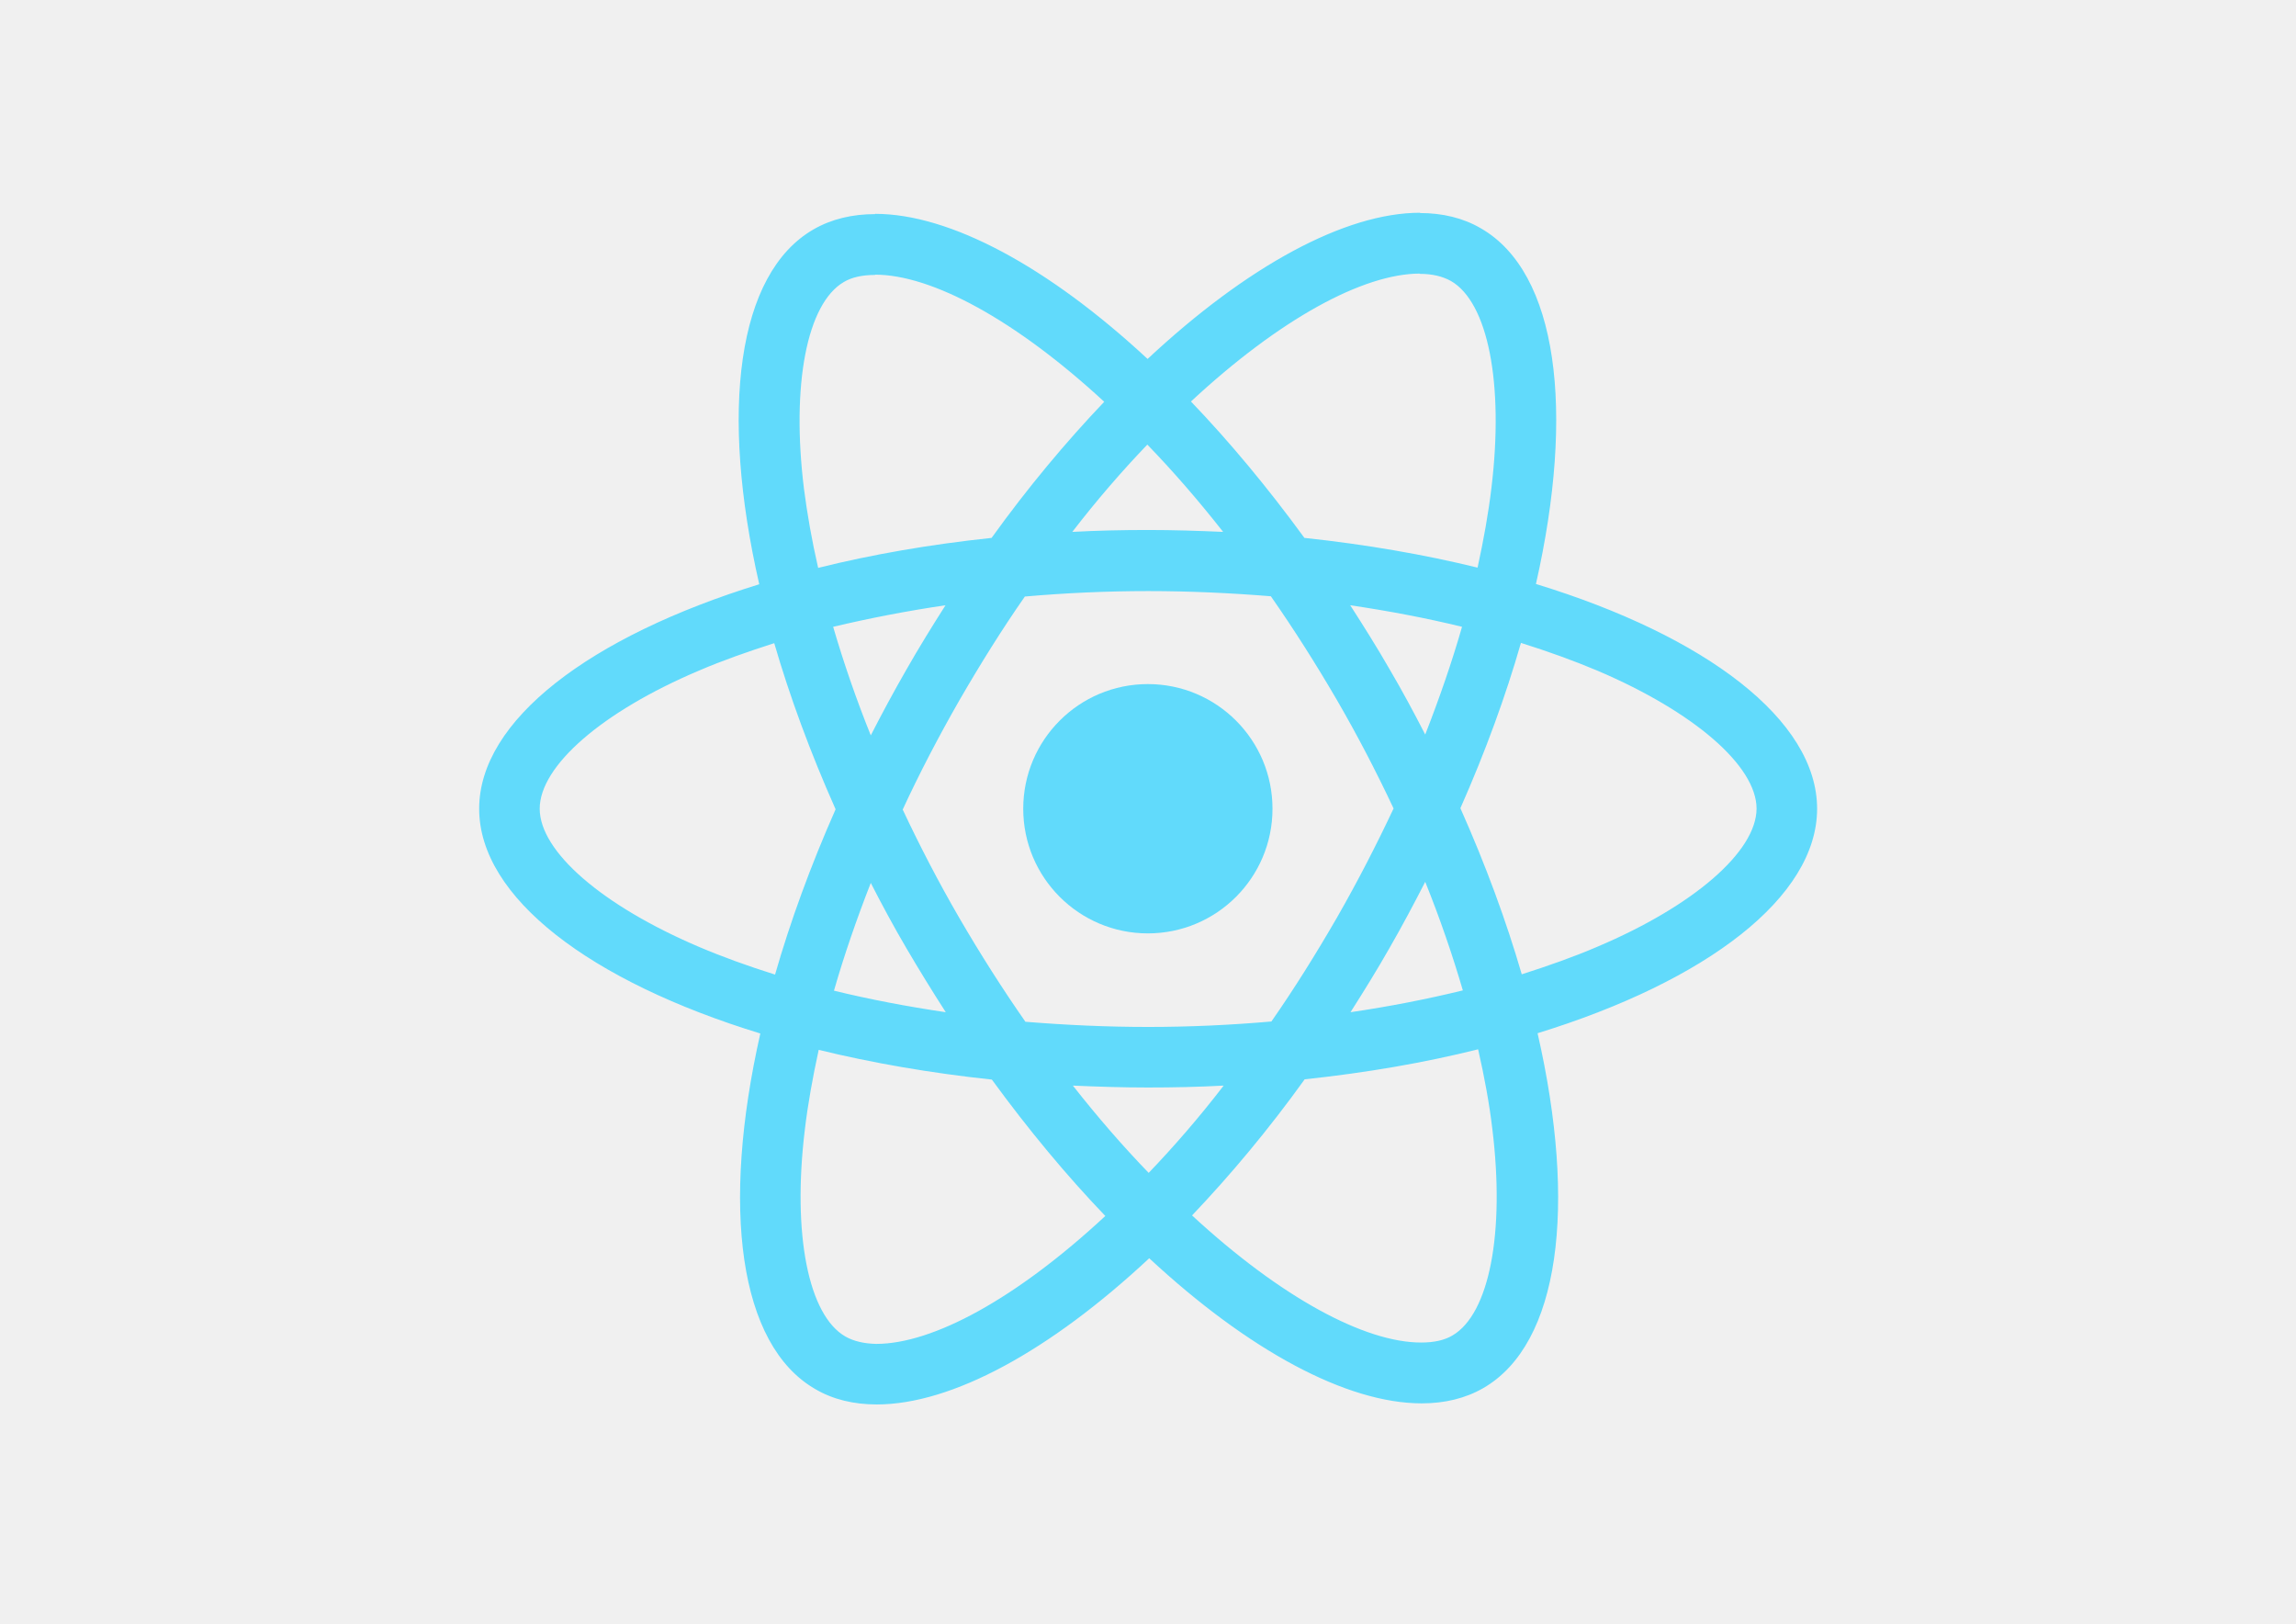
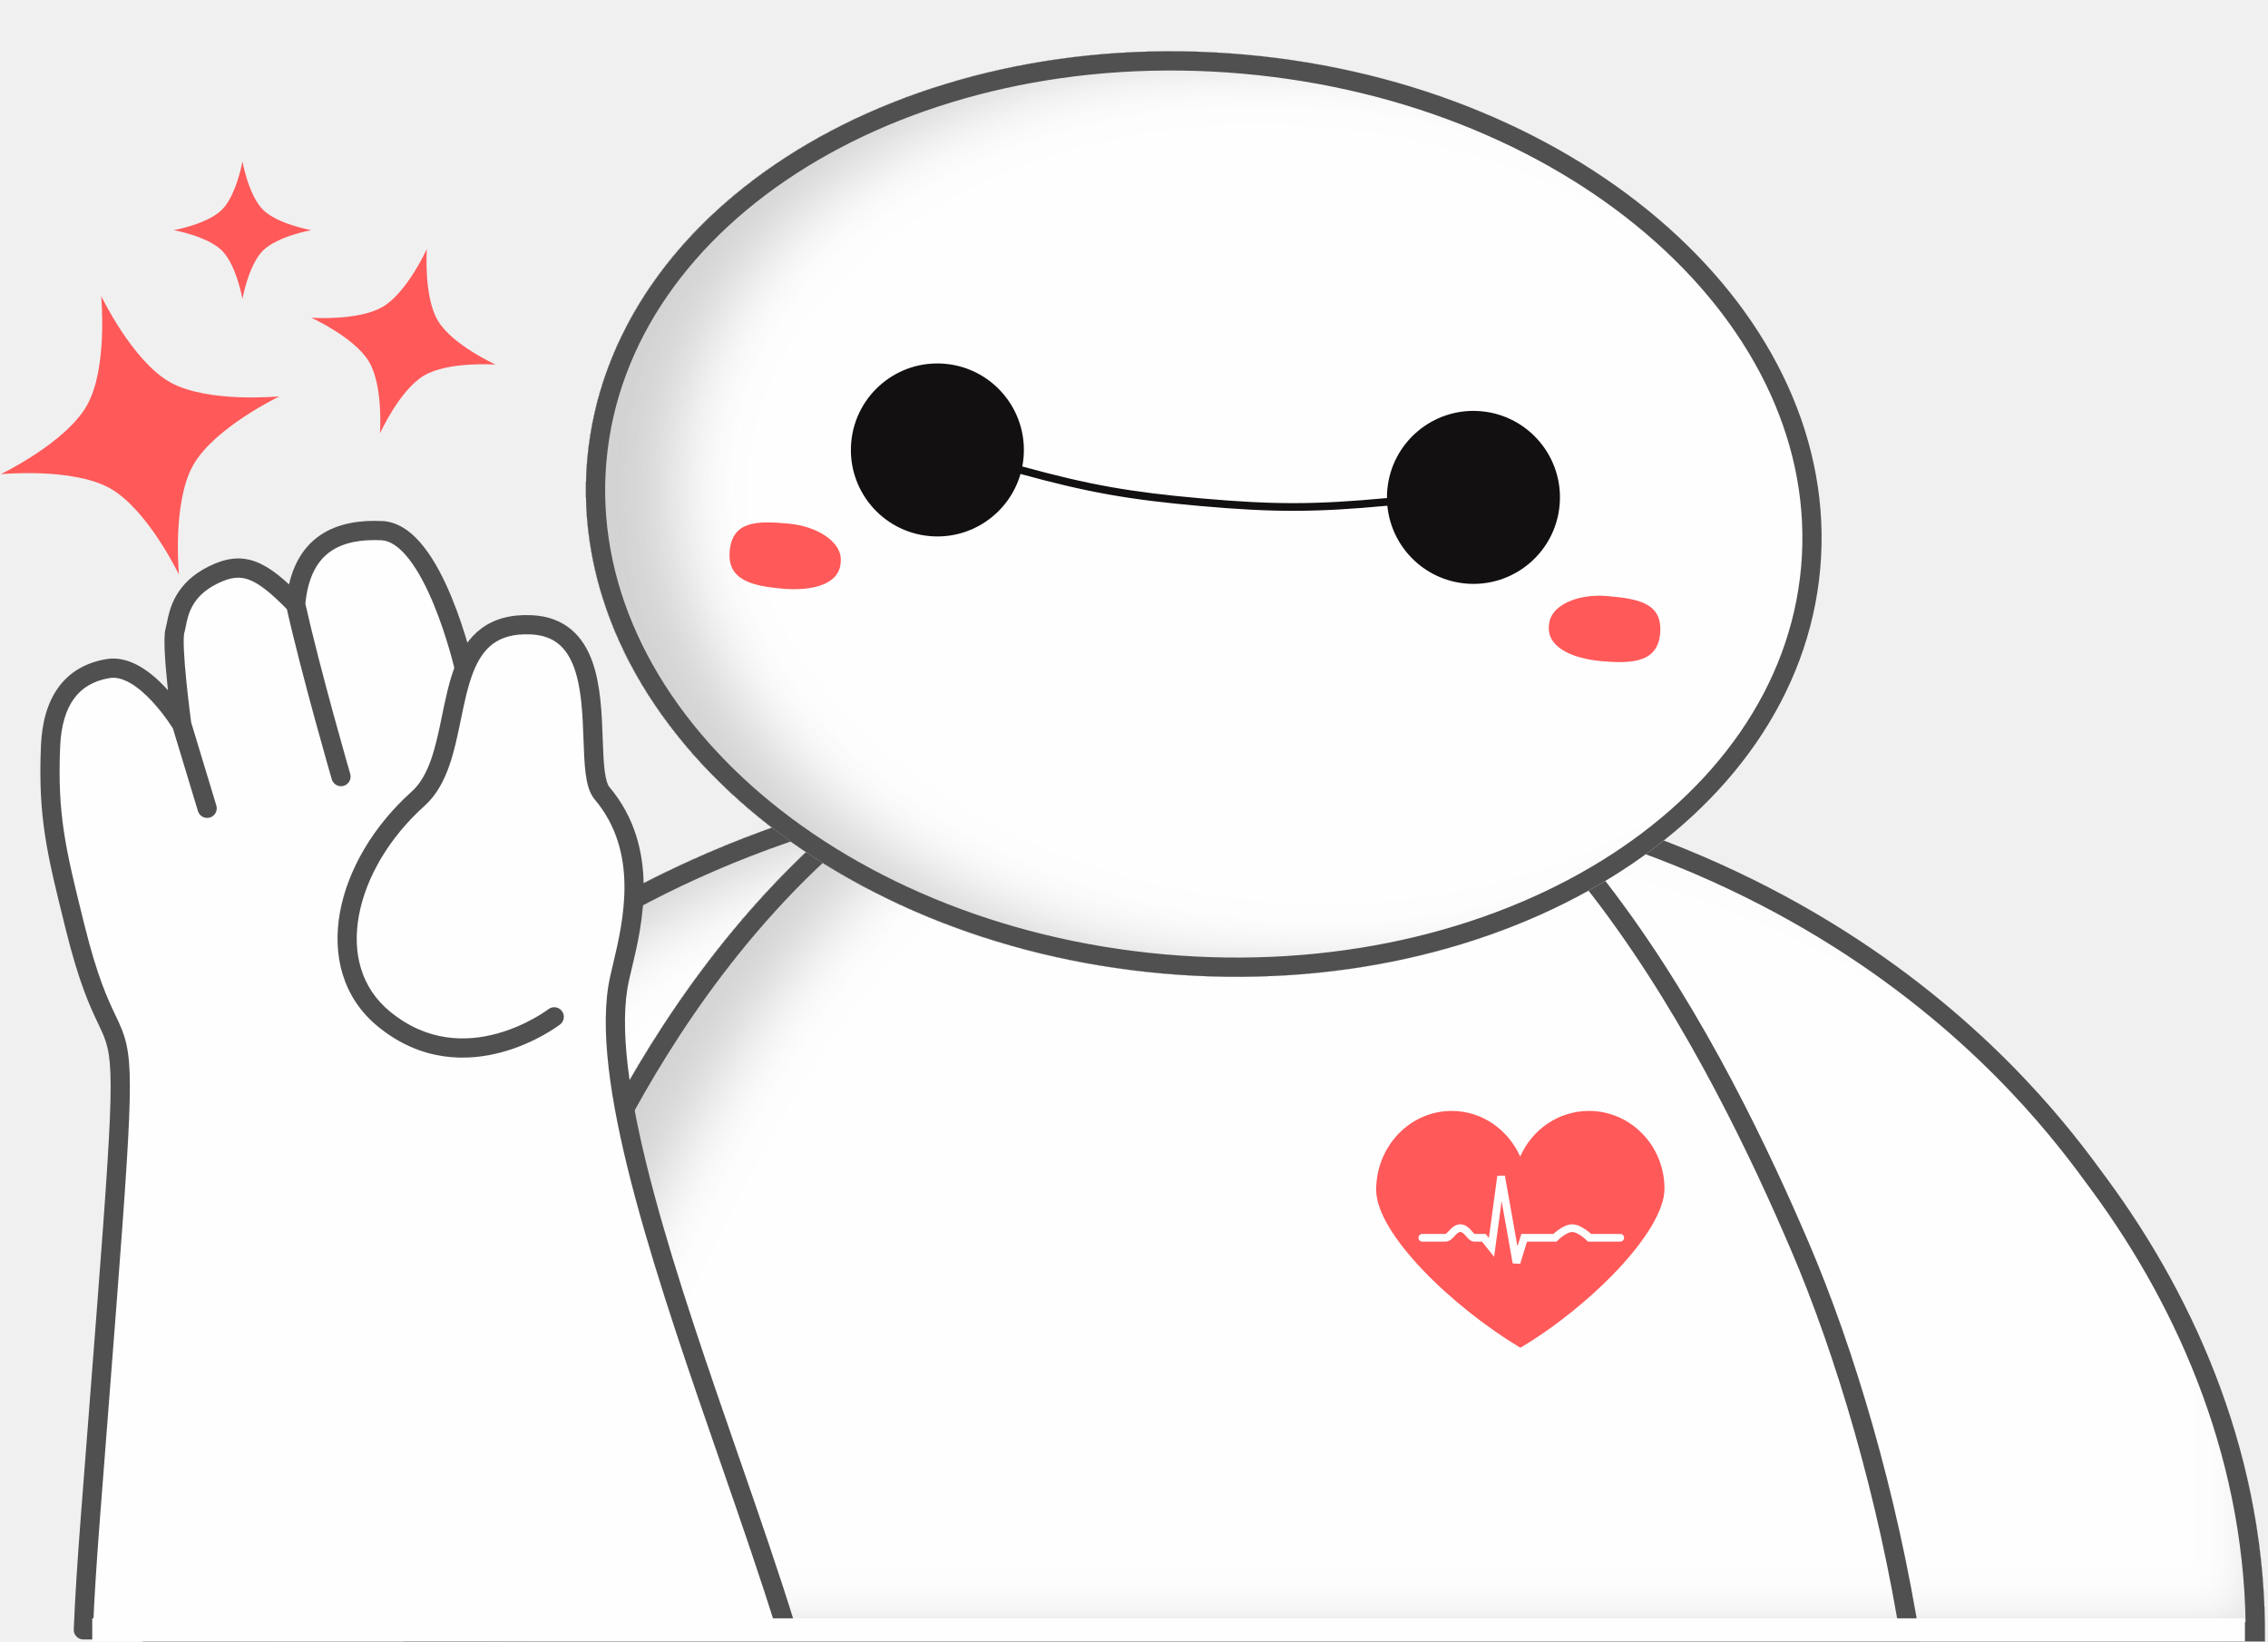
- <svg xmlns="http://www.w3.org/2000/svg" viewBox="0 0 841.9 595.3">
-   <g fill="#61DAFB">
-     <path d="M666.3 296.5c0-32.5-40.7-63.3-103.1-82.4 14.4-63.6 8-114.2-20.2-130.4-6.5-3.8-14.1-5.6-22.4-5.6v22.3c4.6 0 8.3.9 11.4 2.6 13.6 7.8 19.5 37.5 14.9 75.7-1.1 9.4-2.9 19.3-5.1 29.4-19.6-4.8-41-8.5-63.5-10.9-13.5-18.5-27.5-35.3-41.6-50 32.6-30.3 63.2-46.9 84-46.9V78c-27.5 0-63.5 19.6-99.9 53.6-36.4-33.8-72.4-53.2-99.9-53.2v22.3c20.7 0 51.4 16.5 84 46.6-14 14.7-28 31.4-41.3 49.9-22.6 2.4-44 6.1-63.6 11-2.3-10-4-19.7-5.2-29-4.7-38.2 1.1-67.9 14.6-75.8 3-1.8 6.9-2.6 11.5-2.6V78.5c-8.4 0-16 1.8-22.6 5.6-28.1 16.2-34.4 66.7-19.9 130.1-62.2 19.2-102.7 49.9-102.7 82.3 0 32.5 40.7 63.3 103.1 82.4-14.4 63.6-8 114.2 20.2 130.4 6.5 3.8 14.1 5.6 22.5 5.6 27.5 0 63.5-19.6 99.9-53.6 36.4 33.8 72.4 53.2 99.9 53.2 8.4 0 16-1.8 22.6-5.6 28.1-16.2 34.4-66.7 19.9-130.1 62-19.1 102.5-49.9 102.5-82.3zm-130.2-66.7c-3.7 12.9-8.3 26.2-13.5 39.5-4.1-8-8.4-16-13.1-24-4.6-8-9.5-15.8-14.4-23.4 14.2 2.1 27.9 4.7 41 7.9zm-45.8 106.5c-7.8 13.5-15.8 26.3-24.1 38.2-14.9 1.3-30 2-45.2 2-15.1 0-30.2-.7-45-1.9-8.3-11.9-16.4-24.6-24.2-38-7.6-13.1-14.5-26.4-20.8-39.8 6.2-13.4 13.2-26.8 20.7-39.9 7.8-13.5 15.8-26.3 24.1-38.2 14.9-1.3 30-2 45.2-2 15.1 0 30.2.7 45 1.9 8.3 11.9 16.4 24.6 24.2 38 7.6 13.1 14.5 26.4 20.8 39.8-6.3 13.4-13.2 26.8-20.7 39.9zm32.3-13c5.4 13.4 10 26.8 13.8 39.8-13.1 3.2-26.9 5.9-41.2 8 4.9-7.7 9.8-15.6 14.4-23.7 4.6-8 8.9-16.1 13-24.1zM421.2 430c-9.3-9.6-18.6-20.3-27.8-32 9 .4 18.2.7 27.5.7 9.4 0 18.7-.2 27.8-.7-9 11.7-18.3 22.4-27.5 32zm-74.4-58.9c-14.2-2.1-27.9-4.7-41-7.9 3.7-12.9 8.3-26.2 13.5-39.5 4.1 8 8.4 16 13.1 24 4.7 8 9.5 15.8 14.4 23.4zM420.7 163c9.3 9.6 18.6 20.3 27.8 32-9-.4-18.2-.7-27.5-.7-9.4 0-18.7.2-27.8.7 9-11.7 18.3-22.4 27.5-32zm-74 58.9c-4.9 7.7-9.8 15.6-14.4 23.7-4.6 8-8.9 16-13 24-5.4-13.4-10-26.8-13.8-39.8 13.1-3.1 26.9-5.8 41.2-7.9zm-90.5 125.2c-35.4-15.1-58.3-34.9-58.3-50.6 0-15.7 22.9-35.6 58.3-50.6 8.6-3.7 18-7 27.7-10.1 5.7 19.6 13.2 40 22.5 60.9-9.2 20.8-16.6 41.1-22.2 60.6-9.9-3.1-19.3-6.5-28-10.2zM310 490c-13.6-7.8-19.5-37.5-14.9-75.7 1.1-9.4 2.9-19.3 5.1-29.4 19.6 4.8 41 8.5 63.5 10.9 13.5 18.5 27.5 35.3 41.6 50-32.6 30.3-63.2 46.9-84 46.9-4.5-.1-8.3-1-11.3-2.7zm237.2-76.2c4.7 38.2-1.1 67.9-14.6 75.8-3 1.8-6.9 2.6-11.5 2.6-20.7 0-51.4-16.5-84-46.6 14-14.7 28-31.4 41.3-49.9 22.6-2.4 44-6.1 63.6-11 2.3 10.1 4.1 19.8 5.2 29.1zm38.5-66.7c-8.6 3.7-18 7-27.7 10.1-5.7-19.6-13.2-40-22.5-60.9 9.2-20.8 16.6-41.1 22.2-60.6 9.9 3.1 19.3 6.5 28.1 10.2 35.4 15.1 58.3 34.9 58.3 50.6-.1 15.7-23 35.6-58.4 50.6zM320.8 78.4z" />
-     <circle cx="420.9" cy="296.5" r="45.7" />
-     <path d="M520.5 78.1z" />
+ <svg xmlns="http://www.w3.org/2000/svg" width="590" height="427" viewBox="0 0 590 427" fill="none">
+   <mask id="path-1-inside-1_80_43" fill="white">
+     <path fill-rule="evenodd" clip-rule="evenodd" d="M37.209 427H589.187C589.728 379.917 571.507 338.443 548.237 306.81C547.989 306.474 547.725 306.113 547.444 305.729C532.386 285.177 468.654 198.187 313.699 198V197C158.447 197 94.1 284.998 78.974 305.684C78.685 306.079 78.415 306.449 78.161 306.794C54.923 338.439 36.719 379.915 37.209 427Z" />
+   </mask>
+   <g filter="url(#filter0_i_80_43)">
+     <path fill-rule="evenodd" clip-rule="evenodd" d="M37.209 427H589.187C589.728 379.917 571.507 338.443 548.237 306.81C547.989 306.474 547.725 306.113 547.444 305.729C532.386 285.177 468.654 198.187 313.699 198V197C158.447 197 94.1 284.998 78.974 305.684C78.685 306.079 78.415 306.449 78.161 306.794C54.923 338.439 36.719 379.915 37.209 427Z" fill="#FEFEFE" />
  </g>
+   <path d="M37.209 427L32.209 427.052L32.261 432H37.209V427ZM589.187 427V432H594.13L594.187 427.057L589.187 427ZM548.237 306.81L552.264 303.847L552.264 303.847L548.237 306.81ZM547.444 305.729L543.411 308.684L543.411 308.684L547.444 305.729ZM313.699 198H308.699V202.994L313.693 203L313.699 198ZM313.699 197H318.699V192L313.699 192L313.699 197ZM78.974 305.684L83.01 308.635L83.01 308.635L78.974 305.684ZM78.162 306.794L74.132 303.834L74.132 303.834L78.162 306.794ZM37.209 432H589.187V422H37.209V432ZM544.209 309.773C567.011 340.769 584.713 381.207 584.188 426.943L594.187 427.057C594.744 378.628 576.004 336.118 552.264 303.847L544.209 309.773ZM543.411 308.684C543.691 309.067 543.958 309.432 544.209 309.773L552.264 303.847C552.02 303.516 551.759 303.159 551.477 302.774L543.411 308.684ZM313.693 203C466.327 203.184 528.757 288.684 543.411 308.684L551.477 302.774C536.015 281.67 470.981 193.19 313.705 193L313.693 203ZM308.699 197V198H318.699V197H308.699ZM83.01 308.635C97.743 288.487 160.785 202 313.699 202L313.699 192C156.108 192 90.458 281.508 74.938 302.733L83.01 308.635ZM82.192 309.753C82.448 309.404 82.722 309.029 83.01 308.635L74.938 302.733C74.649 303.128 74.381 303.494 74.132 303.834L82.192 309.753ZM42.209 426.948C41.733 381.205 59.421 340.761 82.192 309.753L74.132 303.834C50.425 336.116 31.706 378.625 32.209 427.052L42.209 426.948Z" fill="#505050" mask="url(#path-1-inside-1_80_43)" />
+   <mask id="path-3-inside-2_80_43" fill="white">
+     <path fill-rule="evenodd" clip-rule="evenodd" d="M499.579 427C493.512 388.463 482.44 351.051 470.418 323C450.918 277.5 402.918 178 330.418 172C216.673 172 164.7 277.525 151.938 303.437C151.349 304.634 150.843 305.661 150.418 306.5C134.651 337.667 114.582 377.44 105 427H499.579Z" />
+   </mask>
+   <g filter="url(#filter1_i_80_43)">
+     <path fill-rule="evenodd" clip-rule="evenodd" d="M499.579 427C493.512 388.463 482.44 351.051 470.418 323C450.918 277.5 402.918 178 330.418 172C216.673 172 164.7 277.525 151.938 303.437C151.349 304.634 150.843 305.661 150.418 306.5C134.651 337.667 114.582 377.44 105 427H499.579Z" fill="#FEFEFE" />
+   </g>
+   <path d="M499.579 427V432H505.428L504.518 426.222L499.579 427ZM330.418 172L330.831 167.017L330.625 167H330.418V172ZM151.938 303.437L147.453 301.228L147.453 301.228L151.938 303.437ZM150.418 306.5L145.957 304.243L145.957 304.243L150.418 306.5ZM105 427L100.091 426.051L98.941 432H105V427ZM465.823 324.97C477.672 352.618 488.634 389.628 494.64 427.778L504.518 426.222C498.39 387.298 487.208 349.483 475.014 321.03L465.823 324.97ZM330.006 176.983C364.062 179.801 393.041 204.704 416.294 235.689C439.428 266.513 456.115 302.319 465.823 324.97L475.014 321.03C465.222 298.181 448.159 261.487 424.292 229.686C400.546 198.046 369.275 170.199 330.831 167.017L330.006 176.983ZM156.424 305.646C162.773 292.755 178.672 260.507 206.894 231.487C235.055 202.531 275.268 177 330.418 177V167C271.824 167 229.178 194.231 199.725 224.516C170.334 254.737 153.866 288.207 147.453 301.228L156.424 305.646ZM154.88 308.757C155.319 307.889 155.838 306.835 156.424 305.646L147.453 301.228C146.859 302.433 146.367 303.433 145.957 304.243L154.88 308.757ZM109.909 427.949C119.344 379.148 139.108 339.934 154.88 308.757L145.957 304.243C130.195 335.401 109.82 375.732 100.091 426.051L109.909 427.949ZM105 432H499.579V422H105V432Z" fill="#505050" mask="url(#path-3-inside-2_80_43)" />
+   <path fill-rule="evenodd" clip-rule="evenodd" d="M120.792 173.924C120.792 173.924 112.812 138.639 99.31 138.042C88.693 137.572 78.338 140.885 76.906 157.221C67.823 147.859 63.143 145.818 55.548 149.524C47.686 153.359 46.527 159.191 45.872 162.485C45.753 163.081 45.651 163.594 45.529 163.997C44.449 167.56 47.285 188.477 47.285 188.477C47.285 188.477 37.635 172.343 28.123 173.924C18.611 175.505 13.65 182.443 13.149 194.113C12.369 212.281 14.687 221.632 19.241 240.01L19.529 241.17C22.98 255.101 25.766 260.957 27.758 265.145L27.758 265.145C28.379 266.45 28.923 267.594 29.386 268.769C32.648 277.052 31.881 286.921 25.715 366.341C25.063 374.745 24.35 383.928 23.575 393.971C22.69 405.441 22.03 415.385 21.683 424H204.625C200.515 410.591 195.281 395.498 189.856 379.856C173.973 334.055 156.457 283.547 160.733 256.833C160.972 255.344 161.415 253.478 161.927 251.319C164.581 240.141 169.093 221.141 156.608 206.344C154.714 204.1 154.519 198.659 154.293 192.345C153.836 179.559 153.25 163.192 138.167 162.536C128.143 162.099 123.508 167.028 120.792 173.924Z" fill="#FEFEFE" />
+   <path d="M99.31 138.042L99.199 140.539L99.199 140.539L99.31 138.042ZM120.792 173.924L118.354 174.475C118.596 175.545 119.507 176.333 120.601 176.416C121.695 176.5 122.716 175.861 123.118 174.84L120.792 173.924ZM76.906 157.221L75.112 158.962C75.793 159.664 76.821 159.904 77.743 159.577C78.665 159.249 79.311 158.414 79.397 157.439L76.906 157.221ZM55.548 149.524L54.452 147.277L54.452 147.277L55.548 149.524ZM45.872 162.485L43.42 161.998L43.42 161.998L45.872 162.485ZM45.529 163.997L43.137 163.272L43.137 163.272L45.529 163.997ZM47.285 188.477L45.139 189.76C45.749 190.779 46.991 191.229 48.111 190.836C49.232 190.444 49.922 189.317 49.762 188.141L47.285 188.477ZM28.123 173.924L27.713 171.457L27.713 171.457L28.123 173.924ZM13.149 194.113L10.651 194.006L10.651 194.006L13.149 194.113ZM19.241 240.01L21.668 239.408L21.668 239.408L19.241 240.01ZM19.529 241.17L21.955 240.569L21.955 240.569L19.529 241.17ZM27.758 265.145L30.03 264.103C30.026 264.092 30.02 264.081 30.015 264.071L27.758 265.145ZM27.758 265.145L25.485 266.186C25.49 266.197 25.495 266.208 25.5 266.219L27.758 265.145ZM29.386 268.769L27.06 269.685L27.06 269.685L29.386 268.769ZM25.715 366.341L28.208 366.535L28.208 366.535L25.715 366.341ZM23.575 393.971L26.067 394.163L26.067 394.163L23.575 393.971ZM21.683 424L19.185 423.899C19.157 424.579 19.408 425.241 19.88 425.732C20.351 426.223 21.002 426.5 21.683 426.5V424ZM204.625 424V426.5C205.418 426.5 206.164 426.124 206.635 425.486C207.107 424.849 207.248 424.025 207.015 423.267L204.625 424ZM189.856 379.856L192.218 379.037L192.218 379.037L189.856 379.856ZM160.733 256.833L163.202 257.228L163.202 257.228L160.733 256.833ZM161.927 251.319L159.495 250.742L159.495 250.742L161.927 251.319ZM156.608 206.344L158.519 204.732L158.519 204.732L156.608 206.344ZM154.293 192.345L156.792 192.256L156.792 192.256L154.293 192.345ZM138.167 162.536L138.058 165.033L138.058 165.033L138.167 162.536ZM79.346 156.674C79.043 155.327 77.706 154.48 76.359 154.782C75.012 155.084 74.165 156.421 74.467 157.768L79.346 156.674ZM86.31 202.727C86.695 204.053 88.083 204.815 89.409 204.43C90.734 204.044 91.497 202.657 91.112 201.331L86.31 202.727ZM49.678 187.752C49.277 186.431 47.882 185.684 46.56 186.084C45.239 186.484 44.492 187.88 44.892 189.201L49.678 187.752ZM51.495 211.006C51.895 212.327 53.29 213.074 54.612 212.674C55.933 212.274 56.68 210.878 56.28 209.557L51.495 211.006ZM123.118 174.84C123.624 173.555 122.993 172.104 121.708 171.598C120.424 171.092 118.972 171.723 118.466 173.007L123.118 174.84ZM117.439 186.695L114.99 186.191L114.99 186.191L117.439 186.695ZM108.765 207.786L110.433 209.648L110.433 209.648L108.765 207.786ZM99.865 265.085L101.451 263.153L101.451 263.153L99.865 265.085ZM145.706 266.507C146.8 265.665 147.004 264.095 146.161 263.001C145.319 261.907 143.749 261.703 142.655 262.545L145.706 266.507ZM99.199 140.539C101.466 140.64 103.893 142.236 106.392 145.438C108.838 148.573 110.999 152.803 112.804 157.163C114.599 161.497 115.989 165.832 116.933 169.095C117.403 170.724 117.761 172.077 117.999 173.02C118.119 173.491 118.208 173.86 118.268 174.108C118.297 174.232 118.319 174.326 118.334 174.388C118.341 174.419 118.346 174.442 118.349 174.457C118.351 174.464 118.352 174.469 118.353 174.472C118.353 174.474 118.354 174.475 118.354 174.475C118.354 174.475 118.354 174.475 118.354 174.476C118.354 174.475 118.354 174.475 120.792 173.924C123.23 173.372 123.23 173.372 123.23 173.371C123.23 173.371 123.23 173.37 123.23 173.369C123.229 173.367 123.229 173.365 123.228 173.362C123.227 173.357 123.225 173.349 123.223 173.34C123.219 173.32 123.212 173.293 123.204 173.257C123.187 173.185 123.163 173.081 123.131 172.947C123.067 172.678 122.972 172.287 122.846 171.793C122.596 170.804 122.224 169.396 121.736 167.707C120.761 164.335 119.313 159.812 117.424 155.25C115.546 150.715 113.181 146.012 110.334 142.362C107.539 138.78 103.905 135.742 99.42 135.544L99.199 140.539ZM79.397 157.439C80.065 149.81 82.751 145.675 86.079 143.39C89.521 141.027 94.118 140.315 99.199 140.539L99.42 135.544C93.885 135.299 87.996 136.009 83.248 139.268C78.386 142.607 75.179 148.296 74.416 157.003L79.397 157.439ZM56.644 151.77C60.045 150.111 62.379 149.911 64.793 150.814C67.472 151.816 70.573 154.284 75.112 158.962L78.7 155.48C74.156 150.797 70.376 147.563 66.545 146.131C62.45 144.599 58.646 145.23 54.452 147.277L56.644 151.77ZM48.324 162.973C48.65 161.332 49.044 159.415 50.173 157.456C51.275 155.545 53.154 153.473 56.644 151.77L54.452 147.277C50.08 149.409 47.449 152.171 45.842 154.959C44.262 157.699 43.748 160.345 43.42 161.998L48.324 162.973ZM47.922 164.722C48.087 164.176 48.214 163.525 48.324 162.973L43.42 161.998C43.293 162.637 43.215 163.013 43.137 163.272L47.922 164.722ZM47.285 188.477C49.762 188.141 49.762 188.141 49.762 188.141C49.762 188.141 49.762 188.141 49.762 188.14C49.762 188.14 49.762 188.139 49.762 188.138C49.761 188.135 49.761 188.132 49.76 188.127C49.759 188.118 49.757 188.103 49.755 188.084C49.749 188.045 49.742 187.987 49.731 187.911C49.711 187.759 49.681 187.535 49.644 187.248C49.569 186.674 49.464 185.849 49.34 184.847C49.092 182.841 48.774 180.135 48.489 177.322C48.204 174.502 47.956 171.605 47.845 169.21C47.79 168.01 47.77 166.969 47.794 166.143C47.805 165.73 47.827 165.395 47.856 165.134C47.87 165.005 47.885 164.905 47.898 164.83C47.913 164.753 47.922 164.721 47.922 164.722L43.137 163.272C42.897 164.063 42.822 165.072 42.795 166.001C42.767 167.001 42.792 168.179 42.85 169.441C42.968 171.969 43.226 174.97 43.515 177.825C43.804 180.686 44.127 183.431 44.377 185.459C44.503 186.474 44.61 187.31 44.686 187.894C44.724 188.186 44.754 188.415 44.775 188.571C44.785 188.649 44.794 188.709 44.799 188.75C44.802 188.77 44.804 188.785 44.805 188.796C44.806 188.801 44.806 188.805 44.807 188.808C44.807 188.809 44.807 188.811 44.807 188.811C44.807 188.812 44.807 188.812 44.807 188.812C44.807 188.812 44.807 188.813 47.285 188.477ZM28.532 176.39C30.139 176.123 31.93 176.574 33.883 177.697C35.831 178.818 37.737 180.496 39.448 182.319C41.147 184.128 42.578 185.998 43.588 187.425C44.091 188.136 44.485 188.729 44.751 189.141C44.883 189.347 44.983 189.507 45.049 189.613C45.082 189.666 45.106 189.705 45.121 189.73C45.129 189.743 45.134 189.751 45.137 189.756C45.139 189.759 45.14 189.76 45.14 189.761C45.14 189.761 45.14 189.761 45.14 189.761C45.14 189.761 45.14 189.761 45.14 189.761C45.14 189.76 45.139 189.76 47.285 188.477C49.43 187.193 49.43 187.193 49.43 187.192C49.429 187.192 49.429 187.191 49.429 187.191C49.428 187.19 49.427 187.188 49.426 187.186C49.424 187.183 49.422 187.179 49.418 187.174C49.412 187.163 49.403 187.149 49.392 187.131C49.37 187.095 49.339 187.044 49.299 186.979C49.219 186.849 49.102 186.664 48.953 186.432C48.653 185.968 48.219 185.313 47.669 184.536C46.572 182.987 44.996 180.923 43.093 178.896C41.203 176.882 38.913 174.823 36.376 173.364C33.844 171.907 30.862 170.934 27.713 171.457L28.532 176.39ZM15.647 194.221C15.884 188.688 17.17 184.576 19.271 181.716C21.329 178.915 24.335 177.088 28.532 176.39L27.713 171.457C22.398 172.341 18.168 174.773 15.242 178.755C12.36 182.677 10.915 187.869 10.651 194.006L15.647 194.221ZM21.668 239.408C17.122 221.066 14.883 212.008 15.647 194.221L10.651 194.006C9.855 212.553 12.251 222.198 16.815 240.611L21.668 239.408ZM21.955 240.569L21.668 239.408L16.815 240.611L17.102 241.772L21.955 240.569ZM30.015 264.071C28.08 260.002 25.358 254.305 21.955 240.569L17.102 241.771C20.601 255.897 23.452 261.912 25.5 266.219L30.015 264.071ZM30.03 264.103L30.03 264.103L25.485 266.186L25.485 266.186L30.03 264.103ZM31.712 267.853C31.212 266.583 30.629 265.36 30.015 264.071L25.5 266.219C26.129 267.54 26.634 268.604 27.06 269.685L31.712 267.853ZM28.208 366.535C31.289 326.854 33.027 304.47 33.584 290.982C34.14 277.527 33.551 272.524 31.712 267.853L27.06 269.685C28.482 273.297 29.142 277.37 28.588 290.776C28.036 304.148 26.308 326.408 23.223 366.148L28.208 366.535ZM26.067 394.163C26.843 384.121 27.555 374.939 28.208 366.535L23.223 366.148C22.57 374.552 21.857 383.735 21.082 393.779L26.067 394.163ZM24.181 424.101C24.526 415.531 25.183 405.622 26.067 394.163L21.082 393.779C20.196 405.26 19.534 415.239 19.185 423.899L24.181 424.101ZM21.683 426.5H204.625V421.5H21.683V426.5ZM187.494 380.675C192.923 396.329 198.14 411.376 202.235 424.733L207.015 423.267C202.889 409.807 197.638 394.667 192.218 379.037L187.494 380.675ZM158.265 256.438C156.033 270.376 159.492 290.149 165.32 311.836C171.178 333.63 179.56 357.796 187.494 380.675L192.218 379.037C184.269 356.116 175.951 332.127 170.149 310.538C164.318 288.842 161.157 270.004 163.202 257.228L158.265 256.438ZM159.495 250.742C158.991 252.866 158.521 254.836 158.265 256.438L163.202 257.228C163.422 255.852 163.839 254.089 164.36 251.897L159.495 250.742ZM154.697 207.956C166.259 221.659 162.197 239.362 159.495 250.742L164.36 251.897C166.966 240.92 171.926 220.623 158.519 204.732L154.697 207.956ZM151.795 192.434C151.907 195.554 152.014 198.621 152.346 201.191C152.661 203.636 153.237 206.226 154.697 207.956L158.519 204.732C158.085 204.218 157.616 202.965 157.305 200.551C157.009 198.26 156.906 195.449 156.792 192.256L151.795 192.434ZM138.058 165.033C141.348 165.176 143.669 166.157 145.381 167.59C147.126 169.049 148.418 171.129 149.364 173.743C151.293 179.073 151.562 185.934 151.795 192.434L156.792 192.256C156.567 185.97 156.315 178.255 154.066 172.041C152.923 168.883 151.212 165.948 148.59 163.755C145.936 161.535 142.527 160.223 138.276 160.038L138.058 165.033ZM123.118 174.84C124.381 171.633 125.991 169.147 128.228 167.488C130.427 165.858 133.493 164.834 138.058 165.033L138.276 160.038C132.816 159.8 128.554 161.023 125.25 163.472C121.985 165.892 119.919 169.318 118.466 173.007L123.118 174.84ZM74.467 157.768C76.538 167.003 79.501 178.25 81.94 187.167C83.161 191.63 84.253 195.519 85.04 198.291C85.433 199.678 85.751 200.786 85.97 201.547C86.079 201.928 86.164 202.223 86.222 202.422C86.251 202.522 86.273 202.598 86.287 202.649C86.295 202.674 86.301 202.694 86.304 202.707C86.306 202.713 86.308 202.718 86.309 202.722C86.309 202.723 86.309 202.725 86.31 202.725C86.31 202.726 86.31 202.726 86.31 202.726C86.31 202.727 86.31 202.727 88.711 202.029C91.112 201.331 91.112 201.331 91.111 201.331C91.111 201.331 91.111 201.331 91.111 201.33C91.111 201.33 91.111 201.328 91.11 201.327C91.109 201.324 91.108 201.319 91.106 201.313C91.103 201.3 91.097 201.282 91.09 201.257C91.075 201.206 91.054 201.132 91.025 201.033C90.968 200.836 90.884 200.544 90.775 200.166C90.558 199.409 90.242 198.307 89.85 196.926C89.067 194.165 87.979 190.293 86.763 185.848C84.329 176.949 81.39 165.793 79.346 156.674L74.467 157.768ZM44.892 189.201L51.495 211.006L56.28 209.557L49.678 187.752L44.892 189.201ZM118.466 173.007C116.859 177.089 115.902 181.766 114.99 186.191L119.887 187.2C120.82 182.673 121.699 178.444 123.118 174.84L118.466 173.007ZM114.99 186.191C114.145 190.293 113.335 194.202 112.107 197.673C110.883 201.132 109.316 203.936 107.097 205.924L110.433 209.648C113.522 206.882 115.453 203.207 116.821 199.341C118.184 195.488 119.057 191.228 119.887 187.2L114.99 186.191ZM107.097 205.924C97.191 214.797 90.475 226.183 88.446 237.288C86.406 248.45 89.107 259.49 98.278 267.017L101.451 263.153C93.984 257.024 91.574 247.979 93.364 238.187C95.164 228.339 101.218 217.903 110.433 209.648L107.097 205.924ZM98.278 267.017C109.628 276.332 121.615 276.162 130.593 273.711C135.061 272.492 138.814 270.705 141.446 269.229C142.766 268.489 143.813 267.822 144.538 267.334C144.9 267.09 145.183 266.891 145.38 266.748C145.478 266.677 145.555 266.621 145.61 266.58C145.637 266.559 145.659 266.543 145.675 266.531C145.683 266.525 145.689 266.52 145.695 266.516C145.697 266.514 145.699 266.512 145.701 266.51C145.702 266.51 145.703 266.509 145.704 266.509C145.705 266.508 145.706 266.507 144.181 264.526C142.655 262.545 142.656 262.545 142.657 262.544C142.657 262.544 142.658 262.544 142.658 262.543C142.658 262.543 142.658 262.543 142.658 262.543C142.658 262.543 142.656 262.545 142.653 262.547C142.646 262.552 142.635 262.561 142.617 262.574C142.583 262.6 142.527 262.641 142.45 262.697C142.296 262.808 142.059 262.975 141.746 263.186C141.119 263.608 140.187 264.203 139.001 264.868C136.62 266.203 133.25 267.803 129.277 268.888C121.372 271.046 111.201 271.155 101.451 263.153L98.278 267.017Z" fill="#505050" />
+   <path fill-rule="evenodd" clip-rule="evenodd" d="M395.5 350.607C377.643 339.893 358 320.877 358 309.536C358 298.194 366.794 289 377.643 289C385.534 289 392.338 293.865 395.462 300.882C398.549 293.874 405.401 289 413.357 289C424.205 289 433 298.061 433 309.238C433 320.415 413.357 340.048 395.5 350.607Z" fill="#FF5959" />
+   <path d="M370 322C371.813 322 373.921 322 376 322C377.377 322 378.161 319.387 380 319.5C381.677 319.603 382.524 322 383.5 322C385.028 322 386 322 386 322L388 324.5L390.5 306L394.5 328.5L396.5 322H404.5C404.5 322 406.99 319.5 409 319.5C411.01 319.5 413.5 322 413.5 322H421.5" stroke="#FEFEFE" stroke-width="2" stroke-linecap="round" />
+   <g filter="url(#filter2_i_80_43)">
+     <ellipse cx="313.151" cy="133.726" rx="161" ry="120" transform="rotate(5.05749 313.151 133.726)" fill="#FEFEFE" />
+   </g>
+   <path d="M471.034 147.698C468.198 179.74 448.194 207.402 417.76 226.156C387.326 244.909 346.595 254.645 302.793 250.768C258.99 246.892 220.603 230.154 193.935 206.347C167.267 182.54 152.432 151.795 155.268 119.753C158.104 87.711 178.108 60.049 208.542 41.296C238.976 22.542 279.707 12.807 323.509 16.683C367.312 20.56 405.699 37.297 432.367 61.104C459.035 84.911 473.87 115.657 471.034 147.698Z" stroke="#505050" stroke-width="5" />
+   <path fill-rule="evenodd" clip-rule="evenodd" d="M265.472 123.295C262.554 133.44 252.776 140.43 241.867 139.464C229.489 138.369 220.343 127.446 221.438 115.068C222.534 102.69 233.456 93.544 245.834 94.639C258.212 95.735 267.359 106.657 266.263 119.035C266.194 119.82 266.085 120.592 265.938 121.349C283.388 126.139 294.008 128.016 312.507 129.653C331.344 131.32 342.182 131.308 360.805 129.564C360.8 128.852 360.829 128.134 360.893 127.41C361.989 115.032 372.911 105.886 385.289 106.981C397.667 108.077 406.814 118.999 405.718 131.377C404.623 143.755 393.7 152.901 381.322 151.806C370.352 150.835 361.92 142.145 360.907 131.564C342.214 133.31 331.26 133.321 312.331 131.645C293.734 130 283.001 128.104 265.472 123.295Z" fill="#121010" />
+   <path d="M218.706 145.948C218.675 151.968 211.49 153.842 203.513 153.136C195.536 152.43 189.158 150.862 189.819 143.391C190.524 135.422 197.035 135.496 205.012 136.202C212.989 136.908 219.12 141.271 218.706 145.948Z" fill="#FF5959" />
+   <path d="M403.011 162.259C401.984 168.191 408.722 171.297 416.692 172.003C424.662 172.708 431.212 172.284 431.873 164.813C432.578 156.844 426.161 155.774 418.191 155.069C410.221 154.363 403.425 157.582 403.011 162.259Z" fill="#FF5959" />
+   <path d="M95.983 94.079C99.751 100.415 98.851 112.735 98.851 112.735C98.851 112.735 103.942 101.48 110.278 97.713C116.613 93.945 128.933 94.845 128.933 94.845C128.933 94.845 117.678 89.754 113.911 83.418C110.143 77.083 111.043 64.763 111.043 64.763C111.043 64.763 105.952 76.018 99.617 79.785C93.281 83.553 80.961 82.653 80.961 82.653C80.961 82.653 92.216 87.744 95.983 94.079Z" fill="#FF5959" />
+   <path d="M57.747 65.2C61.511 68.965 63.073 77.749 63.073 77.749C63.073 77.749 64.634 68.965 68.399 65.2C72.163 61.436 80.947 59.874 80.947 59.874C80.947 59.874 72.163 58.313 68.399 54.548C64.634 50.784 63.073 42 63.073 42C63.073 42 61.511 50.784 57.747 54.548C53.982 58.313 45.198 59.874 45.198 59.874C45.198 59.874 53.982 61.436 57.747 65.2Z" fill="#FF5959" />
+   <path d="M28.653 127.049C38.416 132.549 46.556 149.472 46.556 149.472C46.556 149.472 44.748 130.781 50.248 121.018C55.747 111.255 72.671 103.115 72.671 103.115C72.671 103.115 53.979 104.923 44.216 99.423C34.453 93.923 26.313 77 26.313 77C26.313 77 28.121 95.692 22.621 105.455C17.122 115.218 0.198 123.358 0.198 123.358C0.198 123.358 18.89 121.55 28.653 127.049Z" fill="#FF5959" />
+   <rect x="24" y="421" width="560" height="6" fill="#FEFEFE" />
+   <defs>
+     <filter id="filter0_i_80_43" x="37.199" y="197" width="569" height="230" filterUnits="userSpaceOnUse" color-interpolation-filters="sRGB">
+       <feFlood flood-opacity="0" result="BackgroundImageFix" />
+       <feBlend mode="normal" in="SourceGraphic" in2="BackgroundImageFix" result="shape" />
+       <feColorMatrix in="SourceAlpha" type="matrix" values="0 0 0 0 0 0 0 0 0 0 0 0 0 0 0 0 0 0 127 0" result="hardAlpha" />
+       <feOffset dx="23" />
+       <feGaussianBlur stdDeviation="8.5" />
+       <feComposite in2="hardAlpha" operator="arithmetic" k2="-1" k3="1" />
+       <feColorMatrix type="matrix" values="0 0 0 0 0.314 0 0 0 0 0.314 0 0 0 0 0.314 0 0 0 0.25 0" />
+       <feBlend mode="normal" in2="shape" result="effect1_innerShadow_80_43" />
+     </filter>
+     <filter id="filter1_i_80_43" x="105" y="172" width="411.579" height="255" filterUnits="userSpaceOnUse" color-interpolation-filters="sRGB">
+       <feFlood flood-opacity="0" result="BackgroundImageFix" />
+       <feBlend mode="normal" in="SourceGraphic" in2="BackgroundImageFix" result="shape" />
+       <feColorMatrix in="SourceAlpha" type="matrix" values="0 0 0 0 0 0 0 0 0 0 0 0 0 0 0 0 0 0 127 0" result="hardAlpha" />
+       <feOffset dx="23" />
+       <feGaussianBlur stdDeviation="8.5" />
+       <feComposite in2="hardAlpha" operator="arithmetic" k2="-1" k3="1" />
+       <feColorMatrix type="matrix" values="0 0 0 0 0.314 0 0 0 0 0.314 0 0 0 0 0.314 0 0 0 0.25 0" />
+       <feBlend mode="normal" in2="shape" result="effect1_innerShadow_80_43" />
+     </filter>
+     <filter id="filter2_i_80_43" x="152.423" y="13.342" width="338.456" height="240.768" filterUnits="userSpaceOnUse" color-interpolation-filters="sRGB">
+       <feFlood flood-opacity="0" result="BackgroundImageFix" />
+       <feBlend mode="normal" in="SourceGraphic" in2="BackgroundImageFix" result="shape" />
+       <feColorMatrix in="SourceAlpha" type="matrix" values="0 0 0 0 0 0 0 0 0 0 0 0 0 0 0 0 0 0 127 0" result="hardAlpha" />
+       <feOffset dx="23" />
+       <feGaussianBlur stdDeviation="8.5" />
+       <feComposite in2="hardAlpha" operator="arithmetic" k2="-1" k3="1" />
+       <feColorMatrix type="matrix" values="0 0 0 0 0.314 0 0 0 0 0.314 0 0 0 0 0.314 0 0 0 0.25 0" />
+       <feBlend mode="normal" in2="shape" result="effect1_innerShadow_80_43" />
+     </filter>
+   </defs>
</svg>
